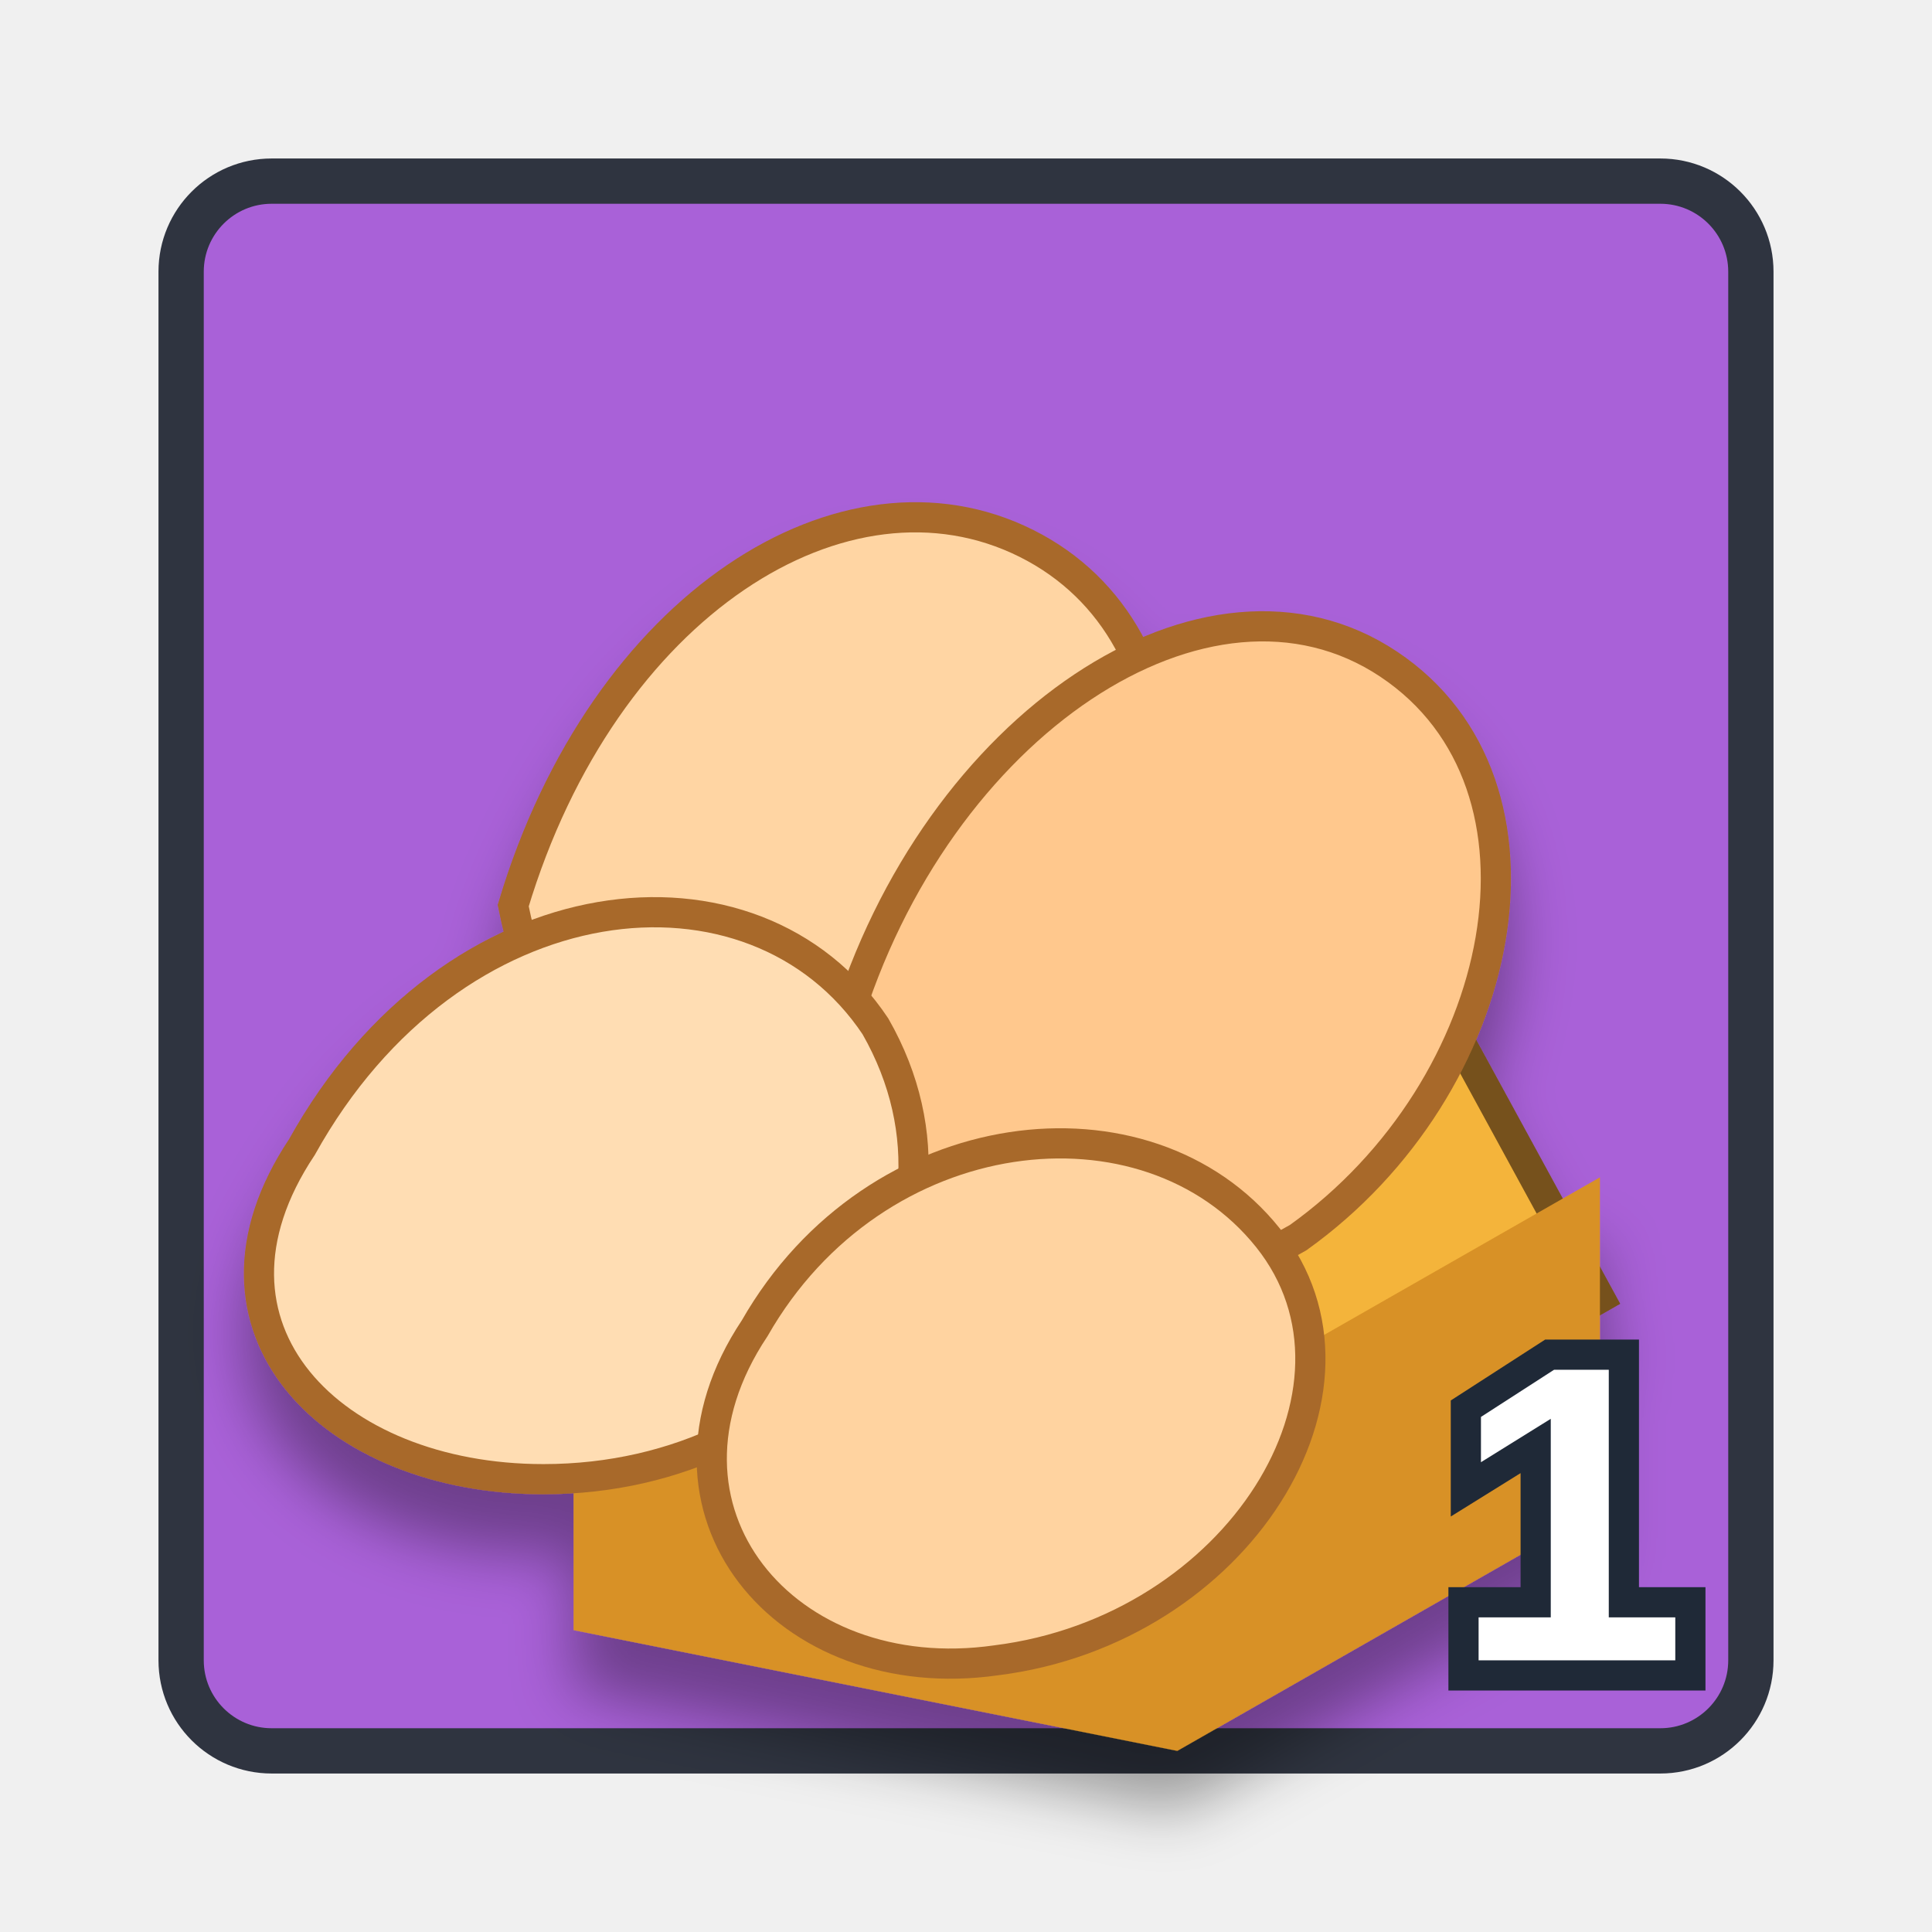
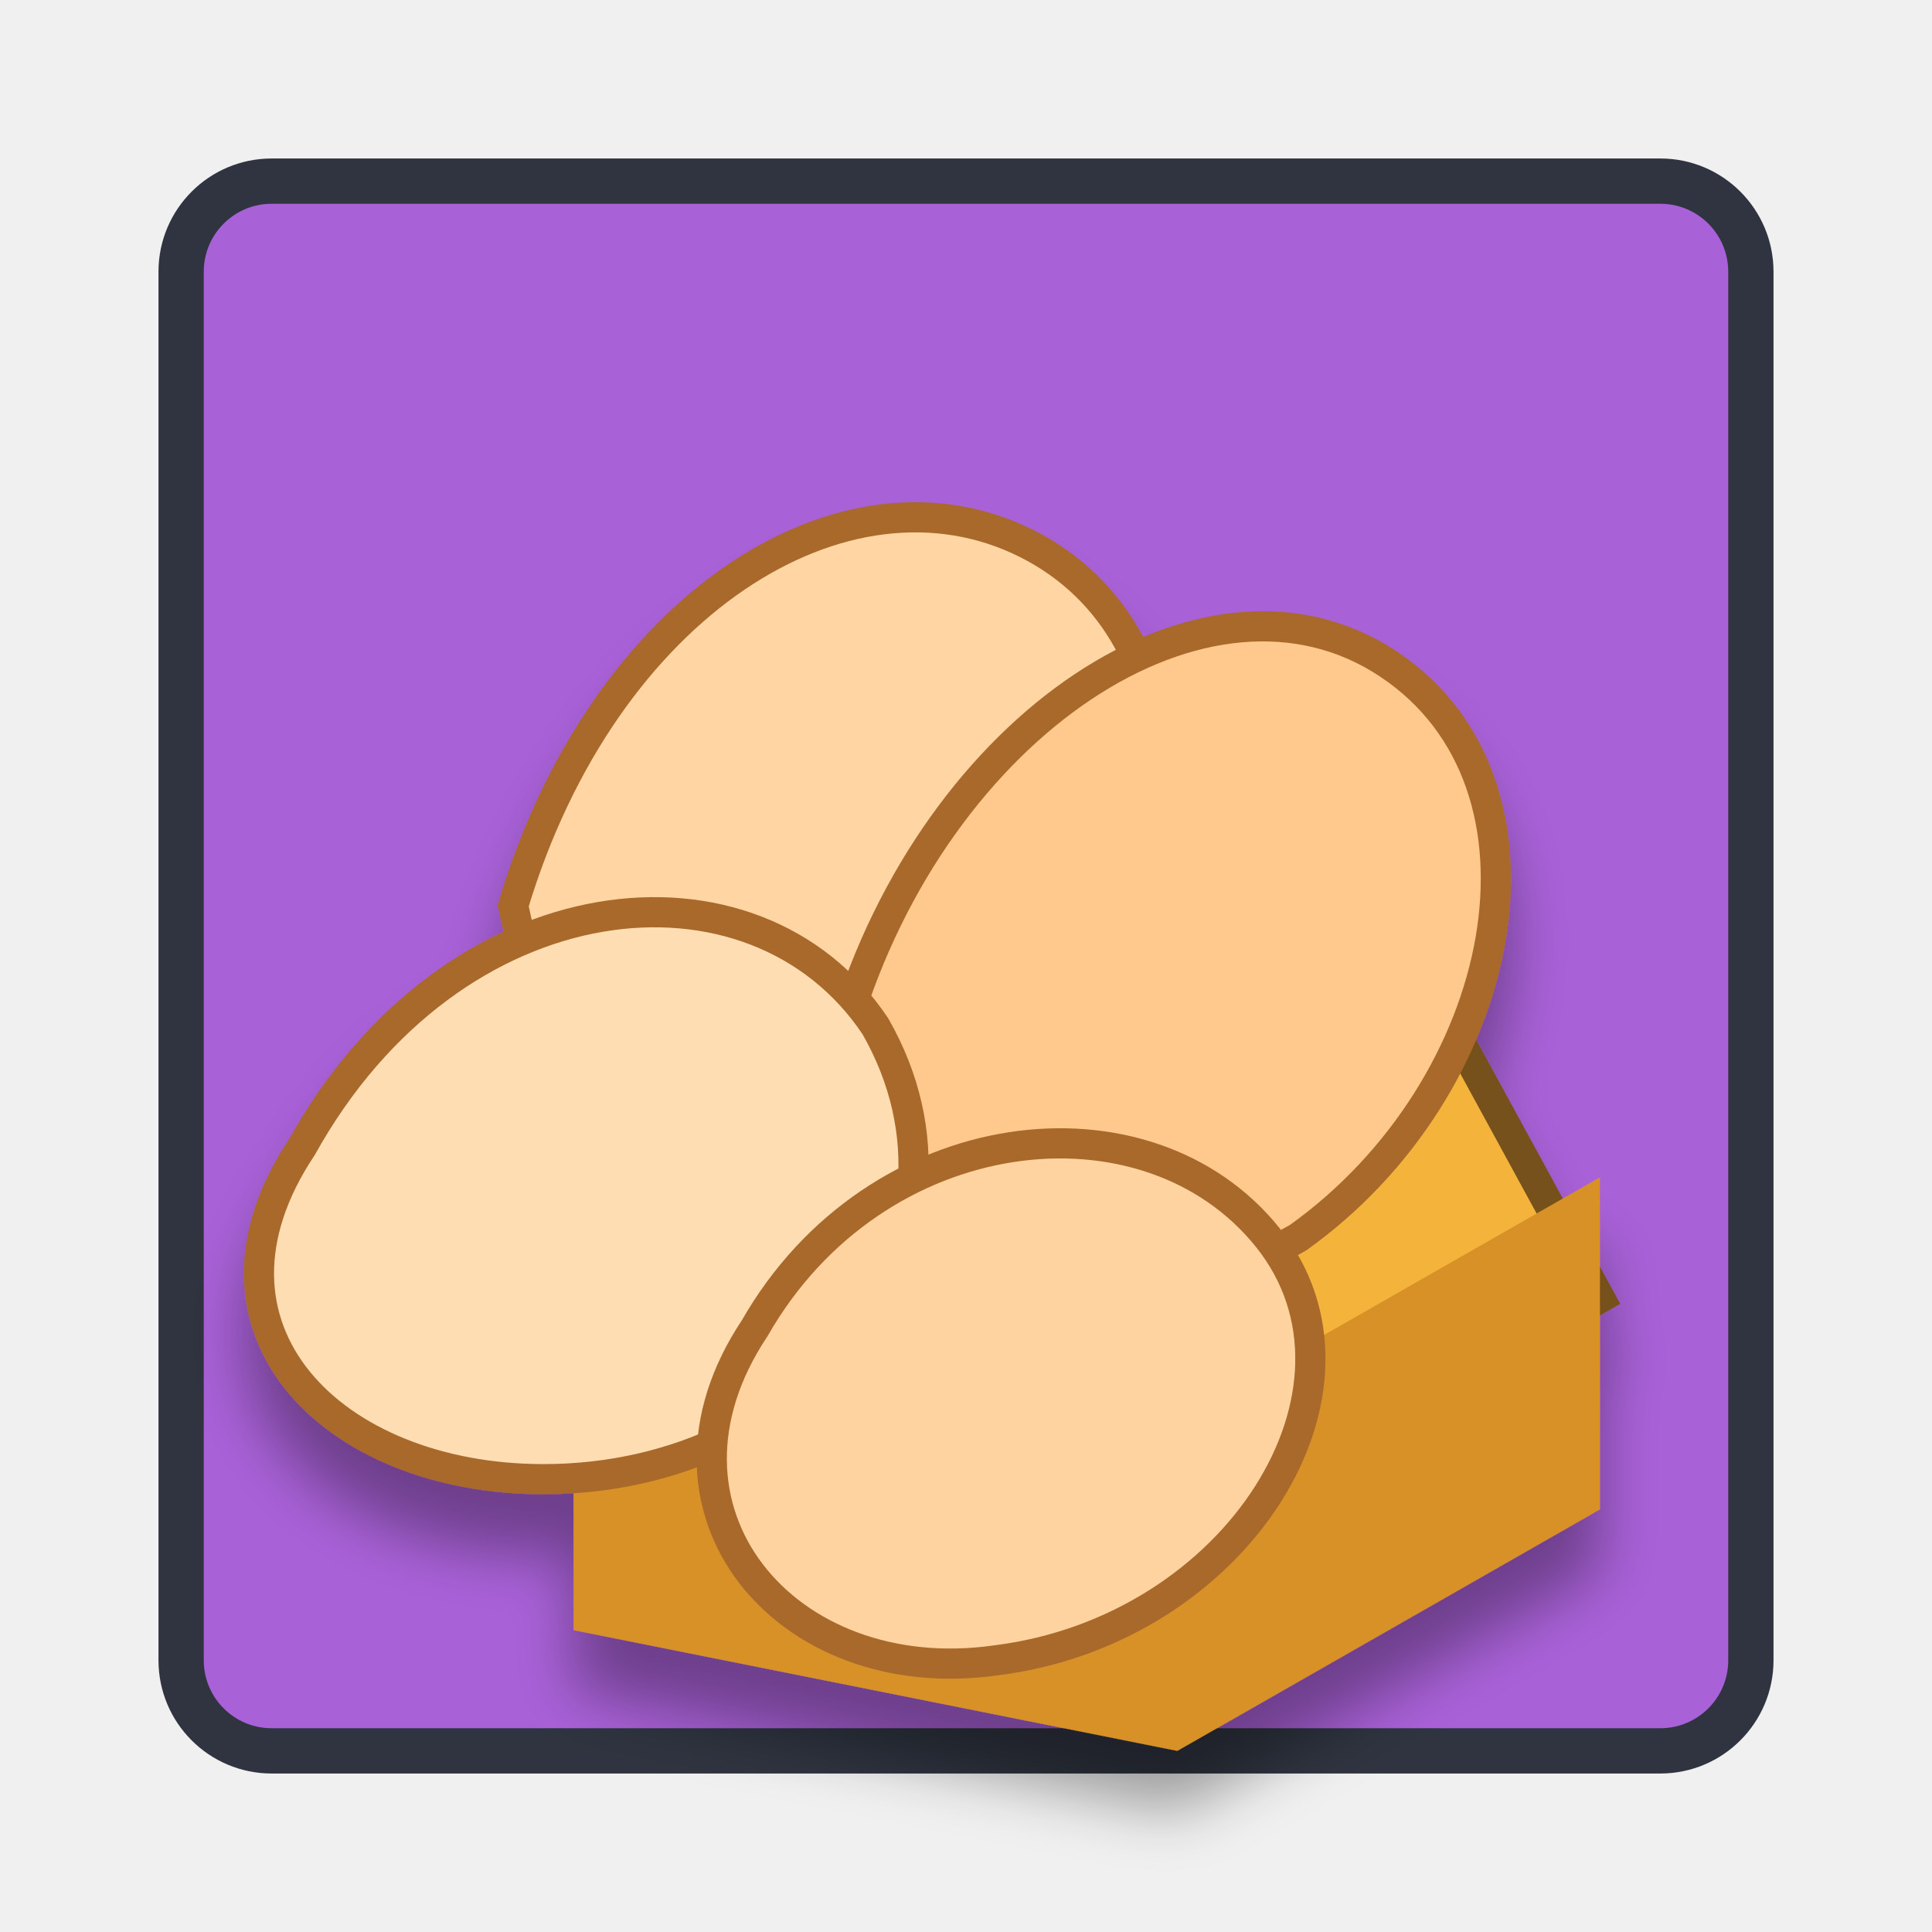
<svg xmlns="http://www.w3.org/2000/svg" viewBox="0 0 64 64">
  <rect x="6" y="6" width="52" height="52" rx="3" fill="#a961d8" stroke="#2f3440" stroke-width="1.5" />
  <g filter="drop-shadow(0 2px 1px rgba(0,0,0,.35))">
    <path d="M15 37 28 29 47 32 53 43 39 51 19 47Z" fill="#f4b43b" stroke="#76511b" stroke-width="1" />
    <path d="M19 43 39 47 53 39 53 50 39 58 19 54Z" fill="#d89126" />
    <path d="M17 30c3-10 11-15 17-12 6 3 6 12 0 18-6 5-15 4-17-6Z" fill="#ffd5a3" stroke="#a8692b" stroke-width="1" />
    <path d="M28 34c3-10 12-16 18-12 6 4 4 14-3 19-7 4-15 2-15-7Z" fill="#ffc88d" stroke="#a8692b" stroke-width="1" />
    <path d="M10 38c5-9 15-10 19-4 4 7-2 15-11 15-7 0-12-5-8-11Z" fill="#ffddb3" stroke="#a8692b" stroke-width="1" />
    <path d="M25 44c4-7 13-8 17-3s-1 13-9 14c-7 1-12-5-8-11Z" fill="#ffd3a0" stroke="#a8692b" stroke-width="1" />
  </g>
-   <text x="52" y="55" text-anchor="middle" font-family="Arial, sans-serif" font-size="14" font-weight="900" fill="#fff" stroke="#1f2937" stroke-width="2" paint-order="stroke">1</text>
</svg>
